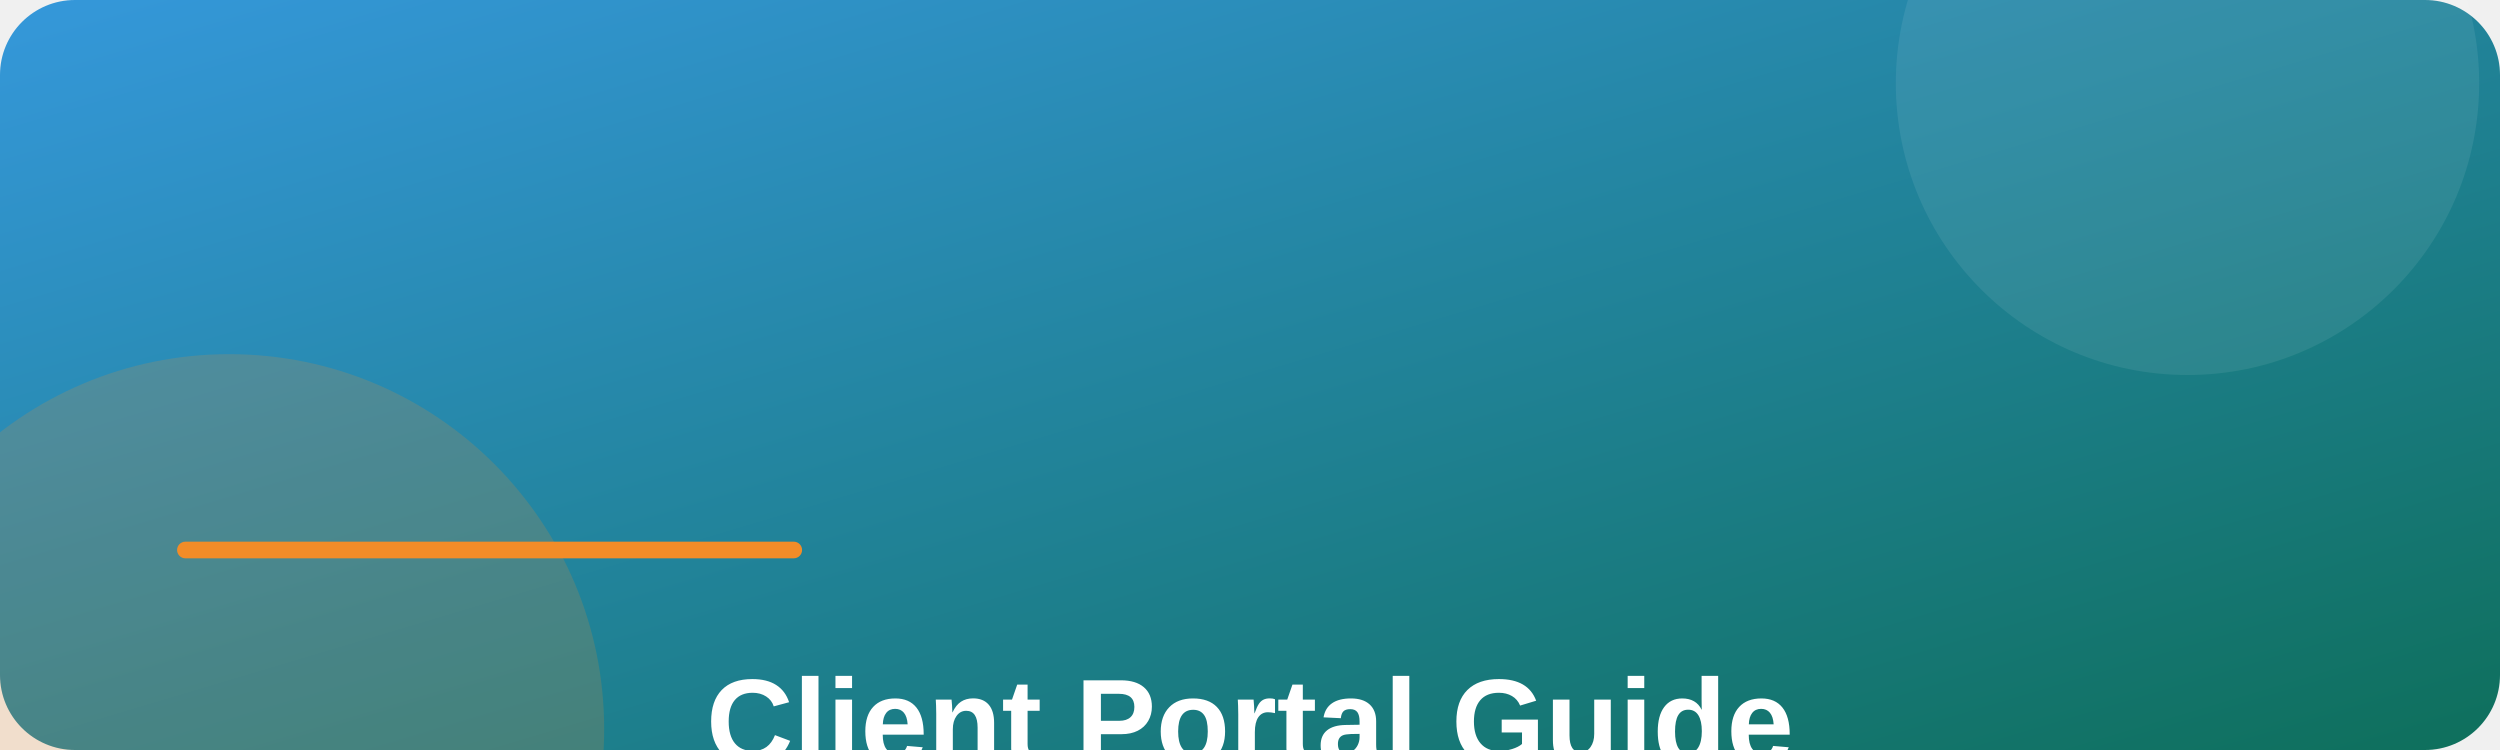
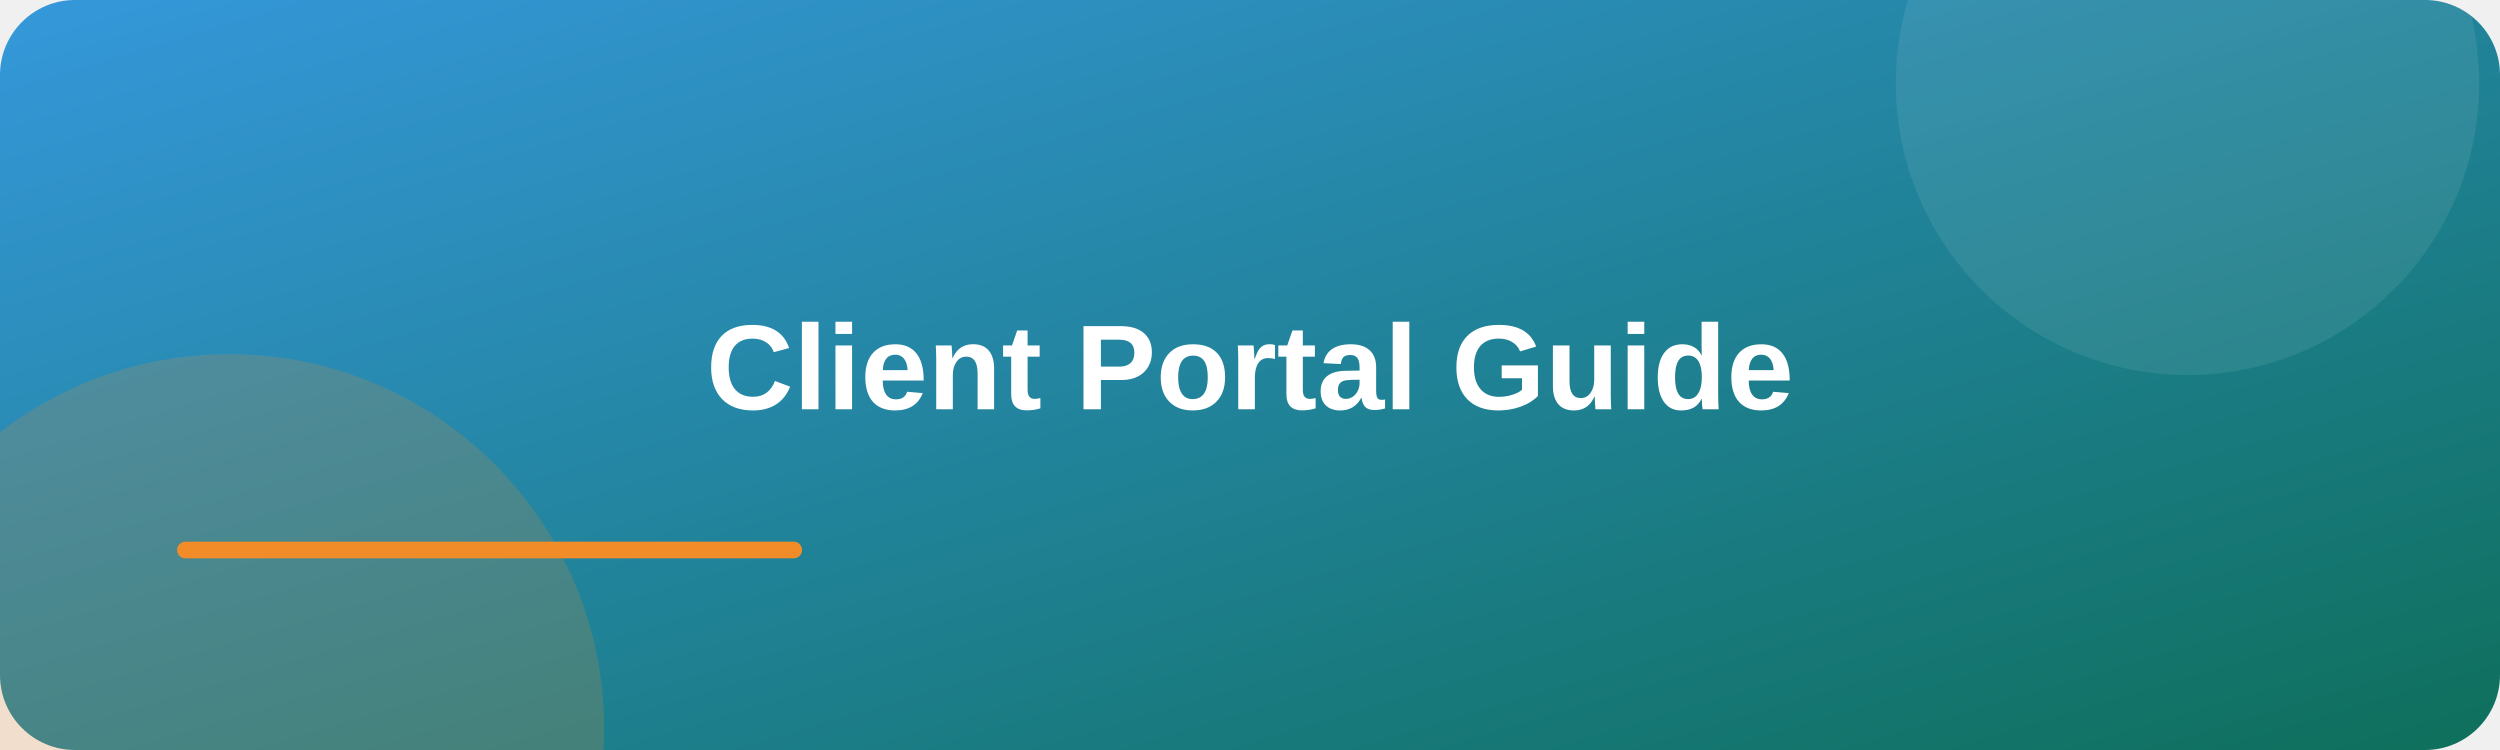
<svg xmlns="http://www.w3.org/2000/svg" width="1200" height="360" viewBox="0 0 1200 360">
  <defs>
    <linearGradient id="g" x1="0" y1="0" x2="1" y2="1">
      <stop stop-color="#3598DB" />
      <stop offset="1" stop-color="#0E6F5B" />
    </linearGradient>
  </defs>
  <rect width="1200" height="360" rx="36" fill="url(#g)" />
  <circle cx="1050" cy="40" r="140" fill="#fff" opacity=".08" />
  <circle cx="110" cy="350" r="180" fill="#F28C28" opacity=".18" />
  <rect x="85" y="260" width="300" height="8" rx="4" fill="#F28C28" />
-   <text x="600" y="350" text-anchor="middle" dominant-baseline="middle" font-family="Arial,sans-serif" font-size="58" fill="#fff" font-weight="800">Client Portal Guide</text>
+   <text x="600" y="180" text-anchor="middle" dominant-baseline="middle" font-family="Arial,sans-serif" font-size="58" fill="#fff" font-weight="800">Client Portal Guide</text>
</svg>
